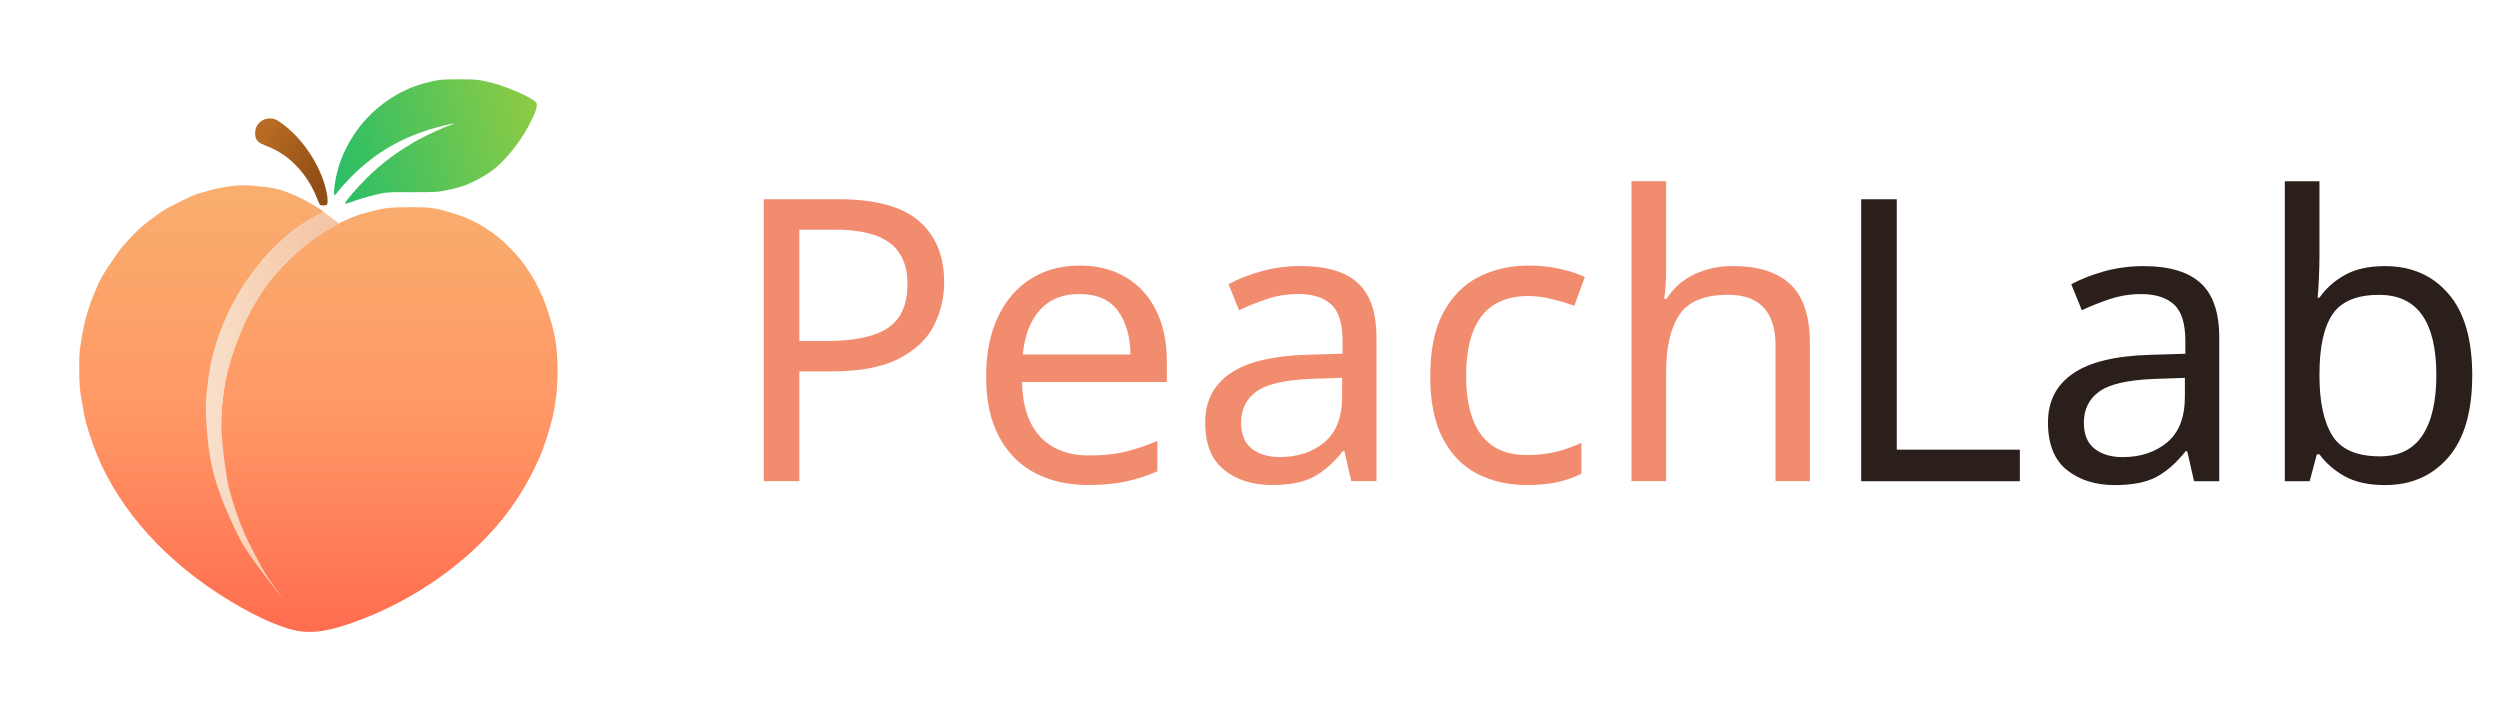
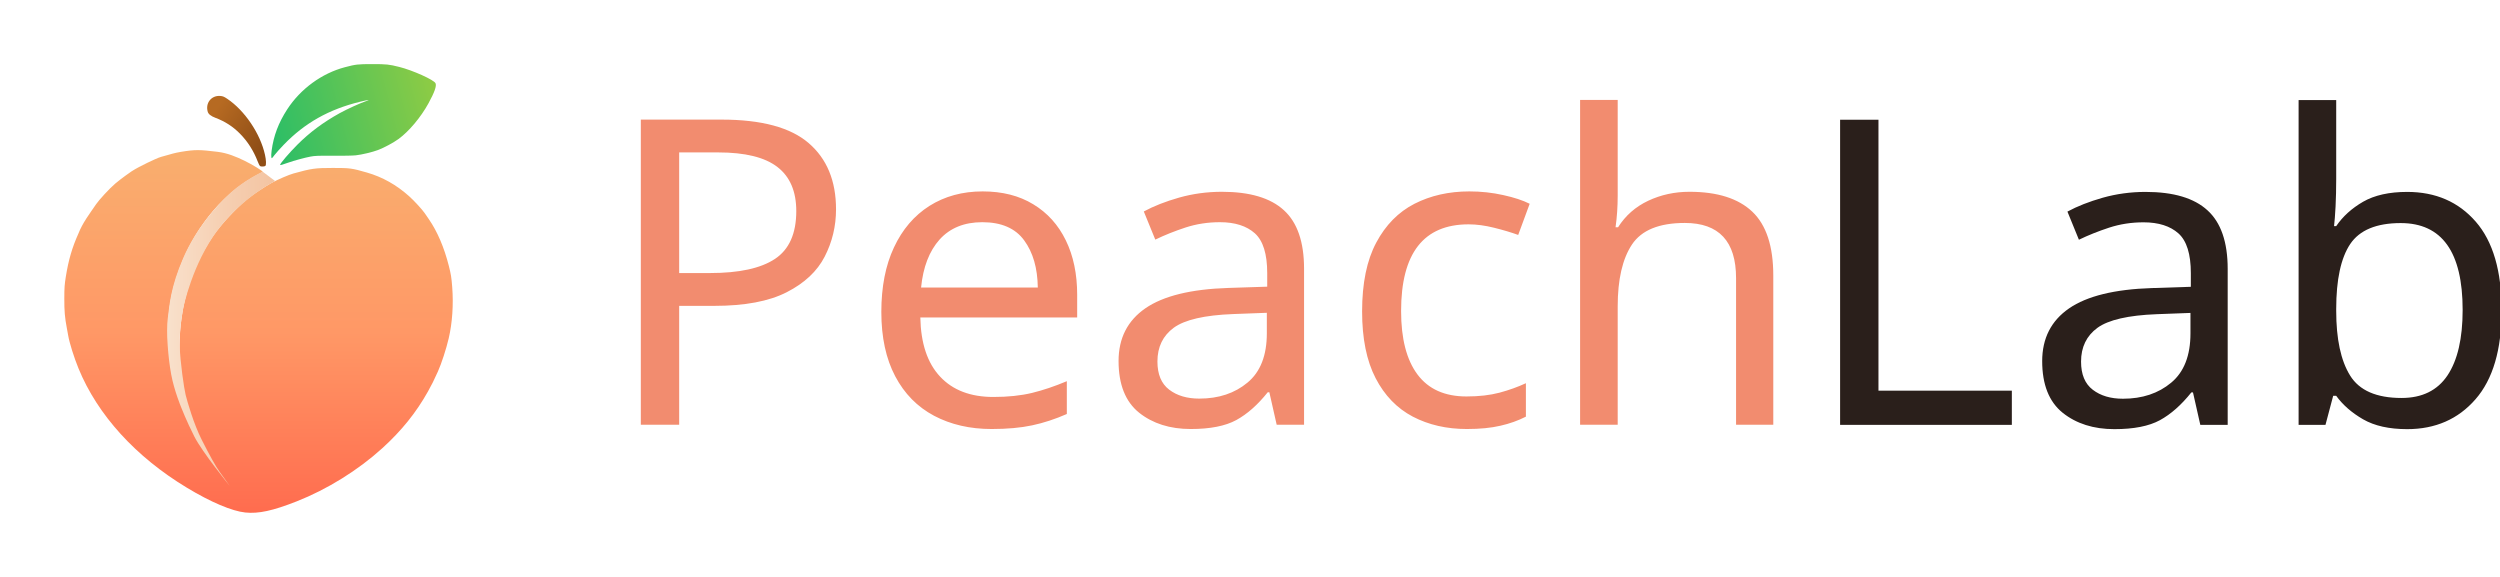
- <svg xmlns="http://www.w3.org/2000/svg" width="950" height="270" version="1.1" viewBox="0 0 251.35 71.437" xml:space="preserve">
+ <svg xmlns="http://www.w3.org/2000/svg" width="1170" height="270" version="1.1" viewBox="0 0 309.56 71.437" xml:space="preserve">
  <defs>
-     <linearGradient id="linearGradient15" x1="116.83" x2="139.55" y1="51.858" y2="67.768" gradientUnits="userSpaceOnUse">
-       <stop stop-color="#b66a22" offset="0" />
-       <stop stop-color="#8f4e16" offset="1" />
-     </linearGradient>
-     <linearGradient id="linearGradient17" x1="145.84" x2="220.78" y1="62.011" y2="41.929" gradientUnits="userSpaceOnUse">
-       <stop stop-color="#2dbe66" offset="0" />
-       <stop stop-color="#8ccb45" offset="1" />
-     </linearGradient>
-     <linearGradient id="linearGradient19" x1="138.54" x2="138.54" y1="62.663" y2="245.75" gradientUnits="userSpaceOnUse">
+     <linearGradient id="linearGradient11" x1="138.54" x2="138.54" y1="62.663" y2="245.75" gradientUnits="userSpaceOnUse">
      <stop stop-color="#f8b06f" offset="0" />
      <stop stop-color="#ff9866" offset=".502" />
      <stop stop-color="#ff694d" offset="1" />
    </linearGradient>
-     <linearGradient id="linearGradient23" x1="95.448" x2="146.23" y1="153.05" y2="153.05" gradientUnits="userSpaceOnUse">
+     <linearGradient id="linearGradient12" x1="145.84" x2="220.78" y1="62.011" y2="41.929" gradientUnits="userSpaceOnUse">
+       <stop stop-color="#2dbe66" offset="0" />
+       <stop stop-color="#8ccb45" offset="1" />
+     </linearGradient>
+     <linearGradient id="linearGradient13" x1="116.83" x2="139.55" y1="51.858" y2="67.768" gradientUnits="userSpaceOnUse">
+       <stop stop-color="#b66a22" offset="0" />
+       <stop stop-color="#8f4e16" offset="1" />
+     </linearGradient>
+     <linearGradient id="linearGradient20" x1="95.448" x2="146.23" y1="153.05" y2="153.05" gradientUnits="userSpaceOnUse">
      <stop stop-color="#f9e1cc" stop-opacity=".998" offset="0" />
      <stop stop-color="#f6d0b3" offset=".497" />
      <stop stop-color="#f3c4a2" offset="1" />
    </linearGradient>
  </defs>
-   <g transform="matrix(.26271 0 0 .26271 -4.3818 .57074)">
-     <path d="m132.29 239.53c-6.284-0.65-16.264-4.887-27.517-11.681-24.188-14.604-42.06-34.257-51.057-56.144-2.117-5.151-4.335-12.214-4.899-15.603-0.085-0.509-0.379-2.117-0.653-3.572-0.939-4.974-1.183-7.878-1.17-13.891 0.011-5.153 0.109-6.544 0.724-10.349 1.273-7.873 2.951-13.623 5.876-20.14 1.99-5.137 5.336-9.443 8.383-13.933 1.332-1.981 6.31-7.431 9.075-9.765 2.923-2.468 7.282-5.487 7.591-5.691 3.874-2.557 12.072-6.221 12.835-6.473 0.22-0.073 2.191-0.759 3.031-0.916 0.24-0.045 0.705-0.191 0.93-0.257 1.386-0.407 3.581-1.082 6.356-1.546 7.065-1.182 9.027-1.042 17.346-0.056 4.706 0.558 8.89 2.338 12.706 4.179 3.783 1.825 8.619 4.841 8.637 5.218 5e-3 0.109-1.092 0.741-2.438 1.403-1.346 0.663-3.936 2.207-5.755 3.431-14.604 9.828-26.166 25.725-32.229 44.312-2.711 8.31-3.928 15.297-4.194 24.077-0.15 4.933 0.078 11.723 0.366 10.914 0.065-0.182 0.295-0.331 0.511-0.331 0.271 0 0.367 0.219 0.309 0.702-0.079 0.653-0.009 0.706 0.992 0.749 0.592 0.026 1.218 0.133 1.389 0.239 0.172 0.107 0.312 0.053 0.312-0.12 0-0.237 0.093-0.235 0.385 7e-3 0.212 0.176 0.503 0.247 0.647 0.158 0.156-0.097 0.301 0.401 0.36 1.234 0.054 0.768 0.121-1.223 0.149-4.425 0.173-19.396 5.375-36.621 15.665-51.871 3.553-5.266 11.336-13.662 16.396-17.687 2.962-2.357 8.243-5.867 11.377-7.562 2.935-1.587 8.112-3.809 10.268-4.407 8.565-2.374 10.192-2.602 18.572-2.607 8.039-0.004 8.924 0.115 16.007 2.151 7.37 2.119 13.938 5.803 19.956 11.194 2.39 2.141 6.14 6.225 7.377 8.033 0.416 0.609 1.29 1.881 1.941 2.827 3.987 5.791 7.185 13.274 9.383 21.96 1.014 4.007 1.229 5.36 1.596 10.054 0.637 8.147 0.041 16.846-1.649 24.077-1.18 5.049-3.433 11.964-5.102 15.658-1.971 4.362-2.848 6.126-4.655 9.357-5.584 9.983-12.44 18.505-21.559 26.794-11.373 10.339-25.908 19.361-40.362 25.054-11.271 4.439-17.962 5.888-24.209 5.242z" fill="url(#linearGradient19)" />
-     <path d="m148.7 75.684c0-0.652 4.322-5.703 8.18-9.559 5.77-5.767 12.142-10.514 19.866-14.798 3.477-1.929 10.17-4.971 12.784-5.812 0.555-0.179 0.958-0.376 0.896-0.439-0.063-0.063-1.884 0.319-4.046 0.848-14.685 3.594-26.035 9.988-35.959 20.259-1.746 1.807-3.737 4.033-4.423 4.946-1.233 1.64-1.25 1.652-1.43 0.935-0.1-0.399-0.039-1.798 0.135-3.109 0.934-7.015 3.256-13.152 7.363-19.465 6.279-9.65 16.314-16.977 27.182-19.846 5.096-1.346 6.104-1.46 12.845-1.463 6.754-0.003 7.929 0.12 12.776 1.333 6.342 1.587 16.363 6.099 17.089 7.694 0.579 1.271-0.464 4.233-3.337 9.479-3.583 6.542-9.177 13.209-14.08 16.781-2.4 1.748-6.865 4.145-9.732 5.225-2.62 0.986-7.562 2.164-10.414 2.482-1.397 0.156-6.144 0.247-10.702 0.207-6.952-0.062-8.569-2e-3 -10.689 0.397-2.681 0.505-7.883 1.921-10.467 2.848-2.783 0.999-3.837 1.29-3.837 1.058z" fill="url(#linearGradient17)" />
-     <path d="m139.23 76.243c-0.185-0.117-0.683-1.115-1.108-2.218-1.939-5.037-4.712-9.376-8.346-13.062-3.292-3.339-7.024-5.756-11.469-7.429-2.246-0.845-3.406-1.764-3.739-2.96-1.128-4.063 1.734-7.668 5.863-7.386 1.254 0.086 1.804 0.304 3.307 1.31 8.277 5.541 15.618 16.414 17.831 26.41 0.572 2.583 0.652 4.778 0.192 5.239-0.358 0.358-2.02 0.421-2.532 0.096z" fill="url(#linearGradient15)" />
-     <path d="m140.47 78.871 5.899 4.436s-15.276 7.42-27.156 23.218c-11.88 15.798-16.082 36.351-16.082 36.351s-2.022 9.795-1.769 17.883c0.253 8.088 2.085 20.379 2.812 23.318 0.727 2.938 3.76 13.649 7.615 21.232 3.855 7.583 6.477 12.322 8.31 14.882 1.833 2.559 4.897 6.856 4.897 6.856s-12.972-15.919-16.726-23.337c-3.753-7.417-6.166-13.673-6.166-13.673s-3.307-7.864-4.736-15.594c-1.43-7.73-2.458-20.063-1.609-26.497s1.296-14.567 7.283-28.374c5.987-13.807 15.684-24.665 22.252-30.697 6.568-6.032 15.175-10.004 15.175-10.004z" fill="url(#linearGradient23)" style="mix-blend-mode:normal" />
+   <g transform="matrix(.26271 0 0 .26271 -4.3818 .53411)">
+     <path d="m132.29 239.53c-6.284-0.65-16.264-4.887-27.517-11.681-24.188-14.604-42.06-34.257-51.057-56.144-2.117-5.151-4.335-12.214-4.899-15.603-0.085-0.509-0.379-2.117-0.653-3.572-0.939-4.974-1.183-7.878-1.17-13.891 0.011-5.153 0.109-6.544 0.724-10.349 1.273-7.873 2.951-13.623 5.876-20.14 1.99-5.137 5.336-9.443 8.383-13.933 1.332-1.981 6.31-7.431 9.075-9.765 2.923-2.468 7.282-5.487 7.591-5.691 3.874-2.557 12.072-6.221 12.835-6.473 0.22-0.073 2.191-0.759 3.031-0.916 0.24-0.045 0.705-0.191 0.93-0.257 1.386-0.407 3.581-1.082 6.356-1.546 7.065-1.182 9.027-1.042 17.346-0.056 4.706 0.558 8.89 2.338 12.706 4.179 3.783 1.825 8.619 4.841 8.637 5.218 5e-3 0.109-1.092 0.741-2.438 1.403-1.346 0.663-3.936 2.207-5.755 3.431-14.604 9.828-26.166 25.725-32.229 44.312-2.711 8.31-3.928 15.297-4.194 24.077-0.15 4.933 0.078 11.723 0.366 10.914 0.065-0.182 0.295-0.331 0.511-0.331 0.271 0 0.367 0.219 0.309 0.702-0.079 0.653-0.009 0.706 0.992 0.749 0.592 0.026 1.218 0.133 1.389 0.239 0.172 0.107 0.312 0.053 0.312-0.12 0-0.237 0.093-0.235 0.385 7e-3 0.212 0.176 0.503 0.247 0.647 0.158 0.156-0.097 0.301 0.401 0.36 1.234 0.054 0.768 0.121-1.223 0.149-4.425 0.173-19.396 5.375-36.621 15.665-51.871 3.553-5.266 11.336-13.662 16.396-17.687 2.962-2.357 8.243-5.867 11.377-7.562 2.935-1.587 8.112-3.809 10.268-4.407 8.565-2.374 10.192-2.602 18.572-2.607 8.039-0.004 8.924 0.115 16.007 2.151 7.37 2.119 13.938 5.803 19.956 11.194 2.39 2.141 6.14 6.225 7.377 8.033 0.416 0.609 1.29 1.881 1.941 2.827 3.987 5.791 7.185 13.274 9.383 21.96 1.014 4.007 1.229 5.36 1.596 10.054 0.637 8.147 0.041 16.846-1.649 24.077-1.18 5.049-3.433 11.964-5.102 15.658-1.971 4.362-2.848 6.126-4.655 9.357-5.584 9.983-12.44 18.505-21.559 26.794-11.373 10.339-25.908 19.361-40.362 25.054-11.271 4.439-17.962 5.888-24.209 5.242z" fill="url(#linearGradient11)" />
+     <path d="m148.7 75.684c0-0.652 4.322-5.703 8.18-9.559 5.77-5.767 12.142-10.514 19.866-14.798 3.477-1.929 10.17-4.971 12.784-5.812 0.555-0.179 0.958-0.376 0.896-0.439-0.063-0.063-1.884 0.319-4.046 0.848-14.685 3.594-26.035 9.988-35.959 20.259-1.746 1.807-3.737 4.033-4.423 4.946-1.233 1.64-1.25 1.652-1.43 0.935-0.1-0.399-0.039-1.798 0.135-3.109 0.934-7.015 3.256-13.152 7.363-19.465 6.279-9.65 16.314-16.977 27.182-19.846 5.096-1.346 6.104-1.46 12.845-1.463 6.754-0.003 7.929 0.12 12.776 1.333 6.342 1.587 16.363 6.099 17.089 7.694 0.579 1.271-0.464 4.233-3.337 9.479-3.583 6.542-9.177 13.209-14.08 16.781-2.4 1.748-6.865 4.145-9.732 5.225-2.62 0.986-7.562 2.164-10.414 2.482-1.397 0.156-6.144 0.247-10.702 0.207-6.952-0.062-8.569-2e-3 -10.689 0.397-2.681 0.505-7.883 1.921-10.467 2.848-2.783 0.999-3.837 1.29-3.837 1.058z" fill="url(#linearGradient12)" />
+     <path d="m139.23 76.243c-0.185-0.117-0.683-1.115-1.108-2.218-1.939-5.037-4.712-9.376-8.346-13.062-3.292-3.339-7.024-5.756-11.469-7.429-2.246-0.845-3.406-1.764-3.739-2.96-1.128-4.063 1.734-7.668 5.863-7.386 1.254 0.086 1.804 0.304 3.307 1.31 8.277 5.541 15.618 16.414 17.831 26.41 0.572 2.583 0.652 4.778 0.192 5.239-0.358 0.358-2.02 0.421-2.532 0.096z" fill="url(#linearGradient13)" />
+     <path d="m140.47 78.871 5.899 4.436s-15.276 7.42-27.156 23.218c-11.88 15.798-16.082 36.351-16.082 36.351s-2.022 9.795-1.769 17.883c0.253 8.088 2.085 20.379 2.812 23.318 0.727 2.938 3.76 13.649 7.615 21.232 3.855 7.583 6.477 12.322 8.31 14.882 1.833 2.559 4.897 6.856 4.897 6.856s-12.972-15.919-16.726-23.337c-3.753-7.417-6.166-13.673-6.166-13.673s-3.307-7.864-4.736-15.594c-1.43-7.73-2.458-20.063-1.609-26.497s1.296-14.567 7.283-28.374c5.987-13.807 15.684-24.665 22.252-30.697 6.568-6.032 15.175-10.004 15.175-10.004z" fill="url(#linearGradient20)" style="mix-blend-mode:normal" />
  </g>
-   <g transform="translate(-31.448 -3.9321)" font-family="'Arista Pro Alternate'" font-size="39.688px">
-     <text x="214.725" y="52.315" fill="#2a1f1b" xml:space="preserve">
-       <tspan x="214.725" y="52.315" fill="#2a1f1b" font-family="'Arista Pro Alternate'" font-size="39.688px">Lab</tspan>
+   <g transform="translate(-31.448 -3.9321)" font-family="'Arista Pro Alternate'" font-size="52.917px">
+     <text x="254.156" y="56.536" fill="#2a1f1b" xml:space="preserve">
+       <tspan x="254.156" y="56.536" fill="#2a1f1b" font-family="'Arista Pro Alternate'" font-size="52.917px">Lab</tspan>
    </text>
-     <text x="104.392" y="52.305" fill="#f28c6f" xml:space="preserve">
-       <tspan x="104.392" y="52.305" fill="#f28c6f" font-family="'Arista Pro Alternate'" font-size="39.688px">Peach</tspan>
+     <text x="105.656" y="56.523" fill="#f28c6f" xml:space="preserve">
+       <tspan x="105.656" y="56.523" fill="#f28c6f" font-family="'Arista Pro Alternate'" font-size="52.917px">Peach</tspan>
    </text>
  </g>
</svg>
